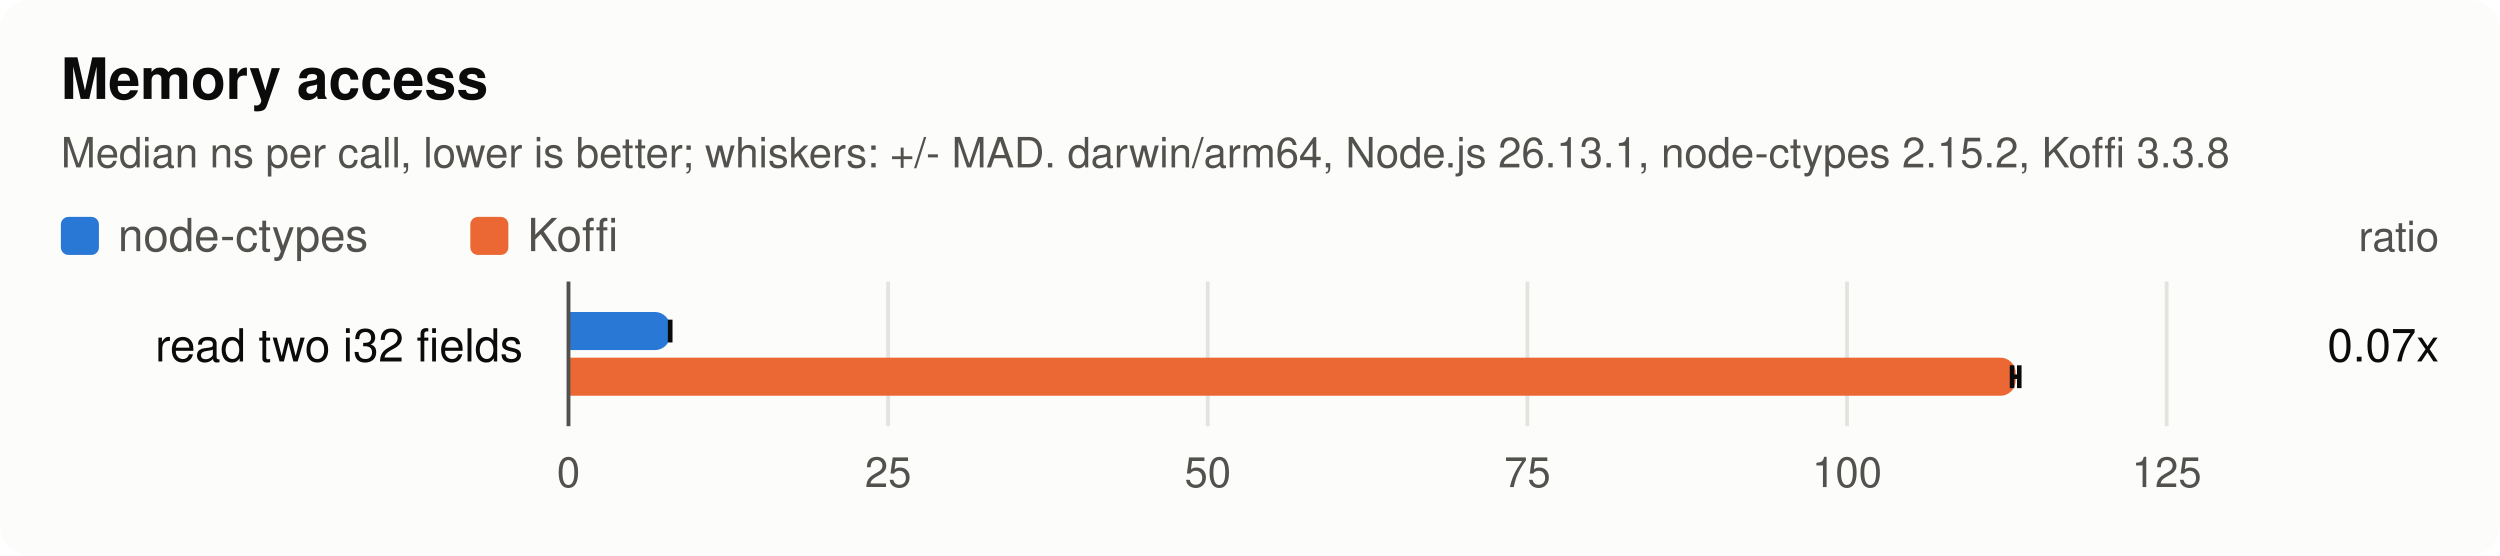
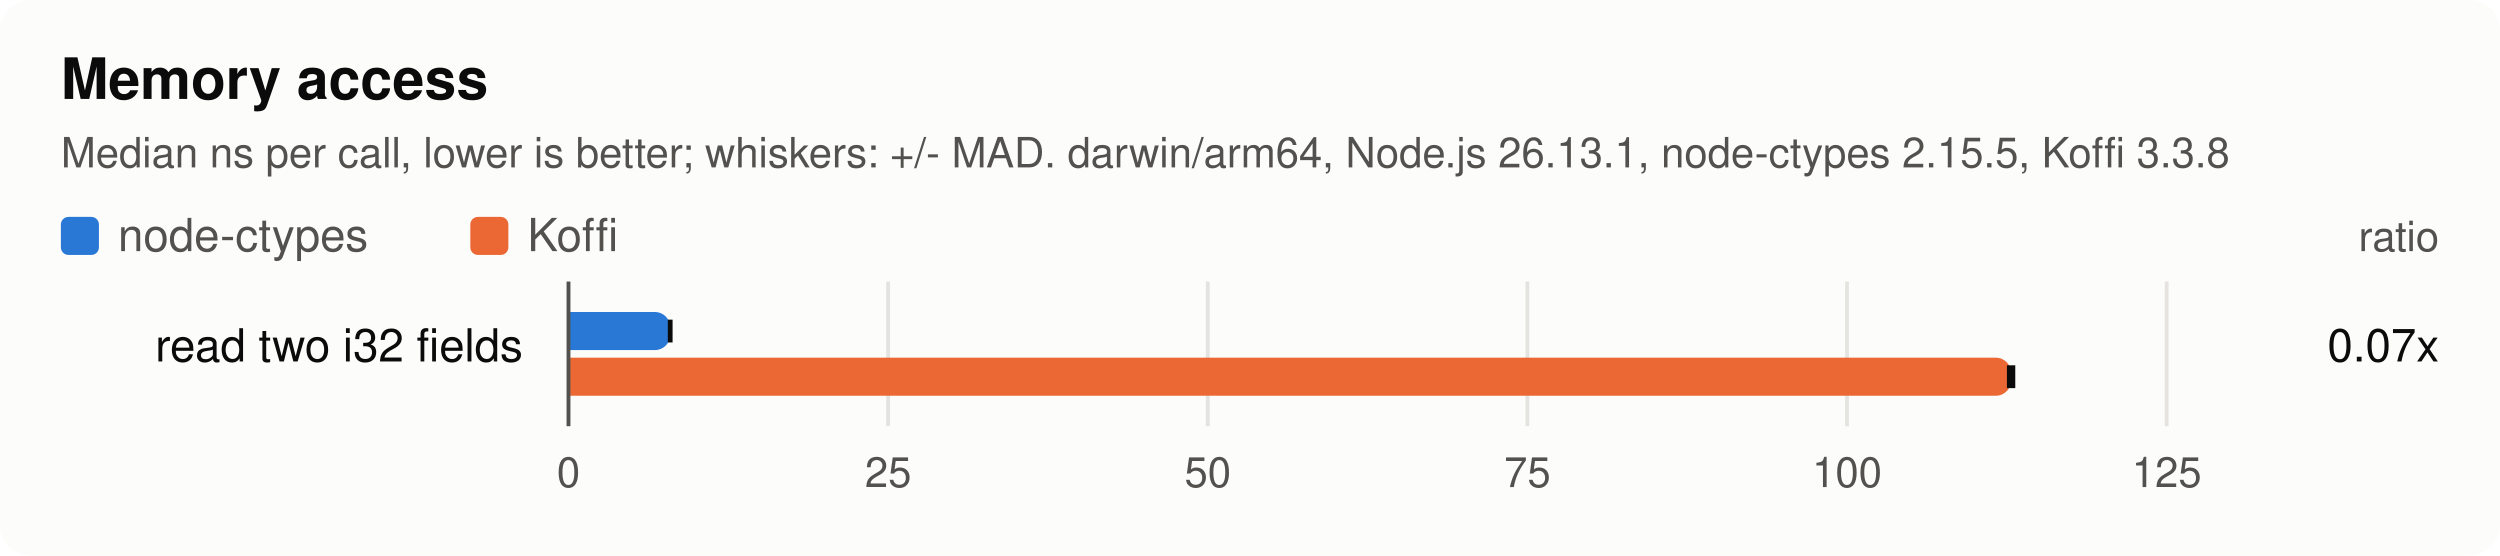
<svg xmlns="http://www.w3.org/2000/svg" width="657" height="146" viewBox="0 0 657 146" role="img" aria-label="Memory access: node-ctypes vs Koffi, ns per call">
  <style>
.surface { fill: #fcfcfb; } .primary { fill: #0b0b0b; } .secondary { fill: #52514e; }
.ctypes { fill: #2a78d6; } .other { fill: #eb6834; }
.grid { stroke: #e4e3df; stroke-width: 1; } .baseline { stroke: #52514e; stroke-width: 1; }
.whisker { stroke: #0b0b0b; stroke-width: 1.2; }
text { font: 12px -apple-system, BlinkMacSystemFont, "Segoe UI", Helvetica, Arial, sans-serif; }
.title { font-size: 15px; font-weight: 600; } .small { font-size: 11px; } .group { font-weight: 600; }
.value { font-variant-numeric: tabular-nums; }
@media (prefers-color-scheme: dark) {
  .surface { fill: #1a1a19; } .primary { fill: #f0efec; } .secondary { fill: #c3c2b7; }
  .ctypes { fill: #3987e5; } .other { fill: #d95926; }
  .grid { stroke: #383835; } .baseline { stroke: #c3c2b7; } .whisker { stroke: #f0efec; }
}
</style>
  <rect class="surface" width="657" height="146" rx="8" />
  <text class="primary title" x="16" y="26">Memory access</text>
-   <text class="secondary small" x="16" y="44">Median ns per call, lower is better; whiskers: +/- MAD. darwin/arm64, Node.js 26.13.1, node-ctypes 2.15.2, Koffi 3.3.8</text>
+   <text class="secondary small" x="16" y="44">Median ns per call, lower is better; whiskers: +/- MAD. darwin/arm64, Node.js 26.13.1, node-ctypes 2.15.5, Koffi 3.3.8</text>
  <rect class="ctypes" x="16" y="57" width="10" height="10" rx="2" />
  <text class="secondary" x="31" y="66">node-ctypes</text>
  <rect class="other" x="123.6" y="57" width="10" height="10" rx="2" />
  <text class="secondary" x="138.6" y="66">Koffi</text>
  <text class="secondary small" x="641" y="66" text-anchor="end">ratio</text>
  <line class="grid" x1="149.4" y1="74" x2="149.4" y2="112" />
  <text class="secondary small value" x="149.4" y="128" text-anchor="middle">0</text>
  <line class="grid" x1="233.4" y1="74" x2="233.4" y2="112" />
  <text class="secondary small value" x="233.4" y="128" text-anchor="middle">25</text>
  <line class="grid" x1="317.4" y1="74" x2="317.4" y2="112" />
  <text class="secondary small value" x="317.4" y="128" text-anchor="middle">50</text>
  <line class="grid" x1="401.4" y1="74" x2="401.4" y2="112" />
  <text class="secondary small value" x="401.4" y="128" text-anchor="middle">75</text>
  <line class="grid" x1="485.4" y1="74" x2="485.4" y2="112" />
  <text class="secondary small value" x="485.4" y="128" text-anchor="middle">100</text>
  <line class="grid" x1="569.4" y1="74" x2="569.4" y2="112" />
  <text class="secondary small value" x="569.4" y="128" text-anchor="middle">125</text>
  <text class="primary" x="137.4" y="95" text-anchor="end">read two i32 fields</text>
-   <path class="ctypes" d="M149.4,82h22.726a4,4 0 0 1 4,4v2a4,4 0 0 1 -4,4h-22.726z" />
-   <path class="whisker" d="M176.113,87H176.14M176.113,84v6M176.14,84v6" />
-   <path class="other" d="M149.4,94h376.317a4,4 0 0 1 4,4v2a4,4 0 0 1 -4,4h-376.317z" />
-   <path class="whisker" d="M528.768,99H530.665M528.768,96v6M530.665,96v6" />
+   <path class="ctypes" d="M149.4,82h22.729a4,4 0 0 1 4,4v2a4,4 0 0 1 -4,4h-22.729z" />
+   <path class="whisker" d="M176.103,87H176.155M176.103,84v6M176.155,84v6" />
+   <path class="other" d="M149.4,94h375.117a4,4 0 0 1 4,4v2a4,4 0 0 1 -4,4h-375.117z" />
+   <path class="whisker" d="M528.018,99H529.015M528.018,96v6M529.015,96v6" />
  <text class="primary value" x="641" y="95" text-anchor="end">0.07x</text>
  <line class="baseline" x1="149.4" y1="74" x2="149.4" y2="112" />
</svg>
